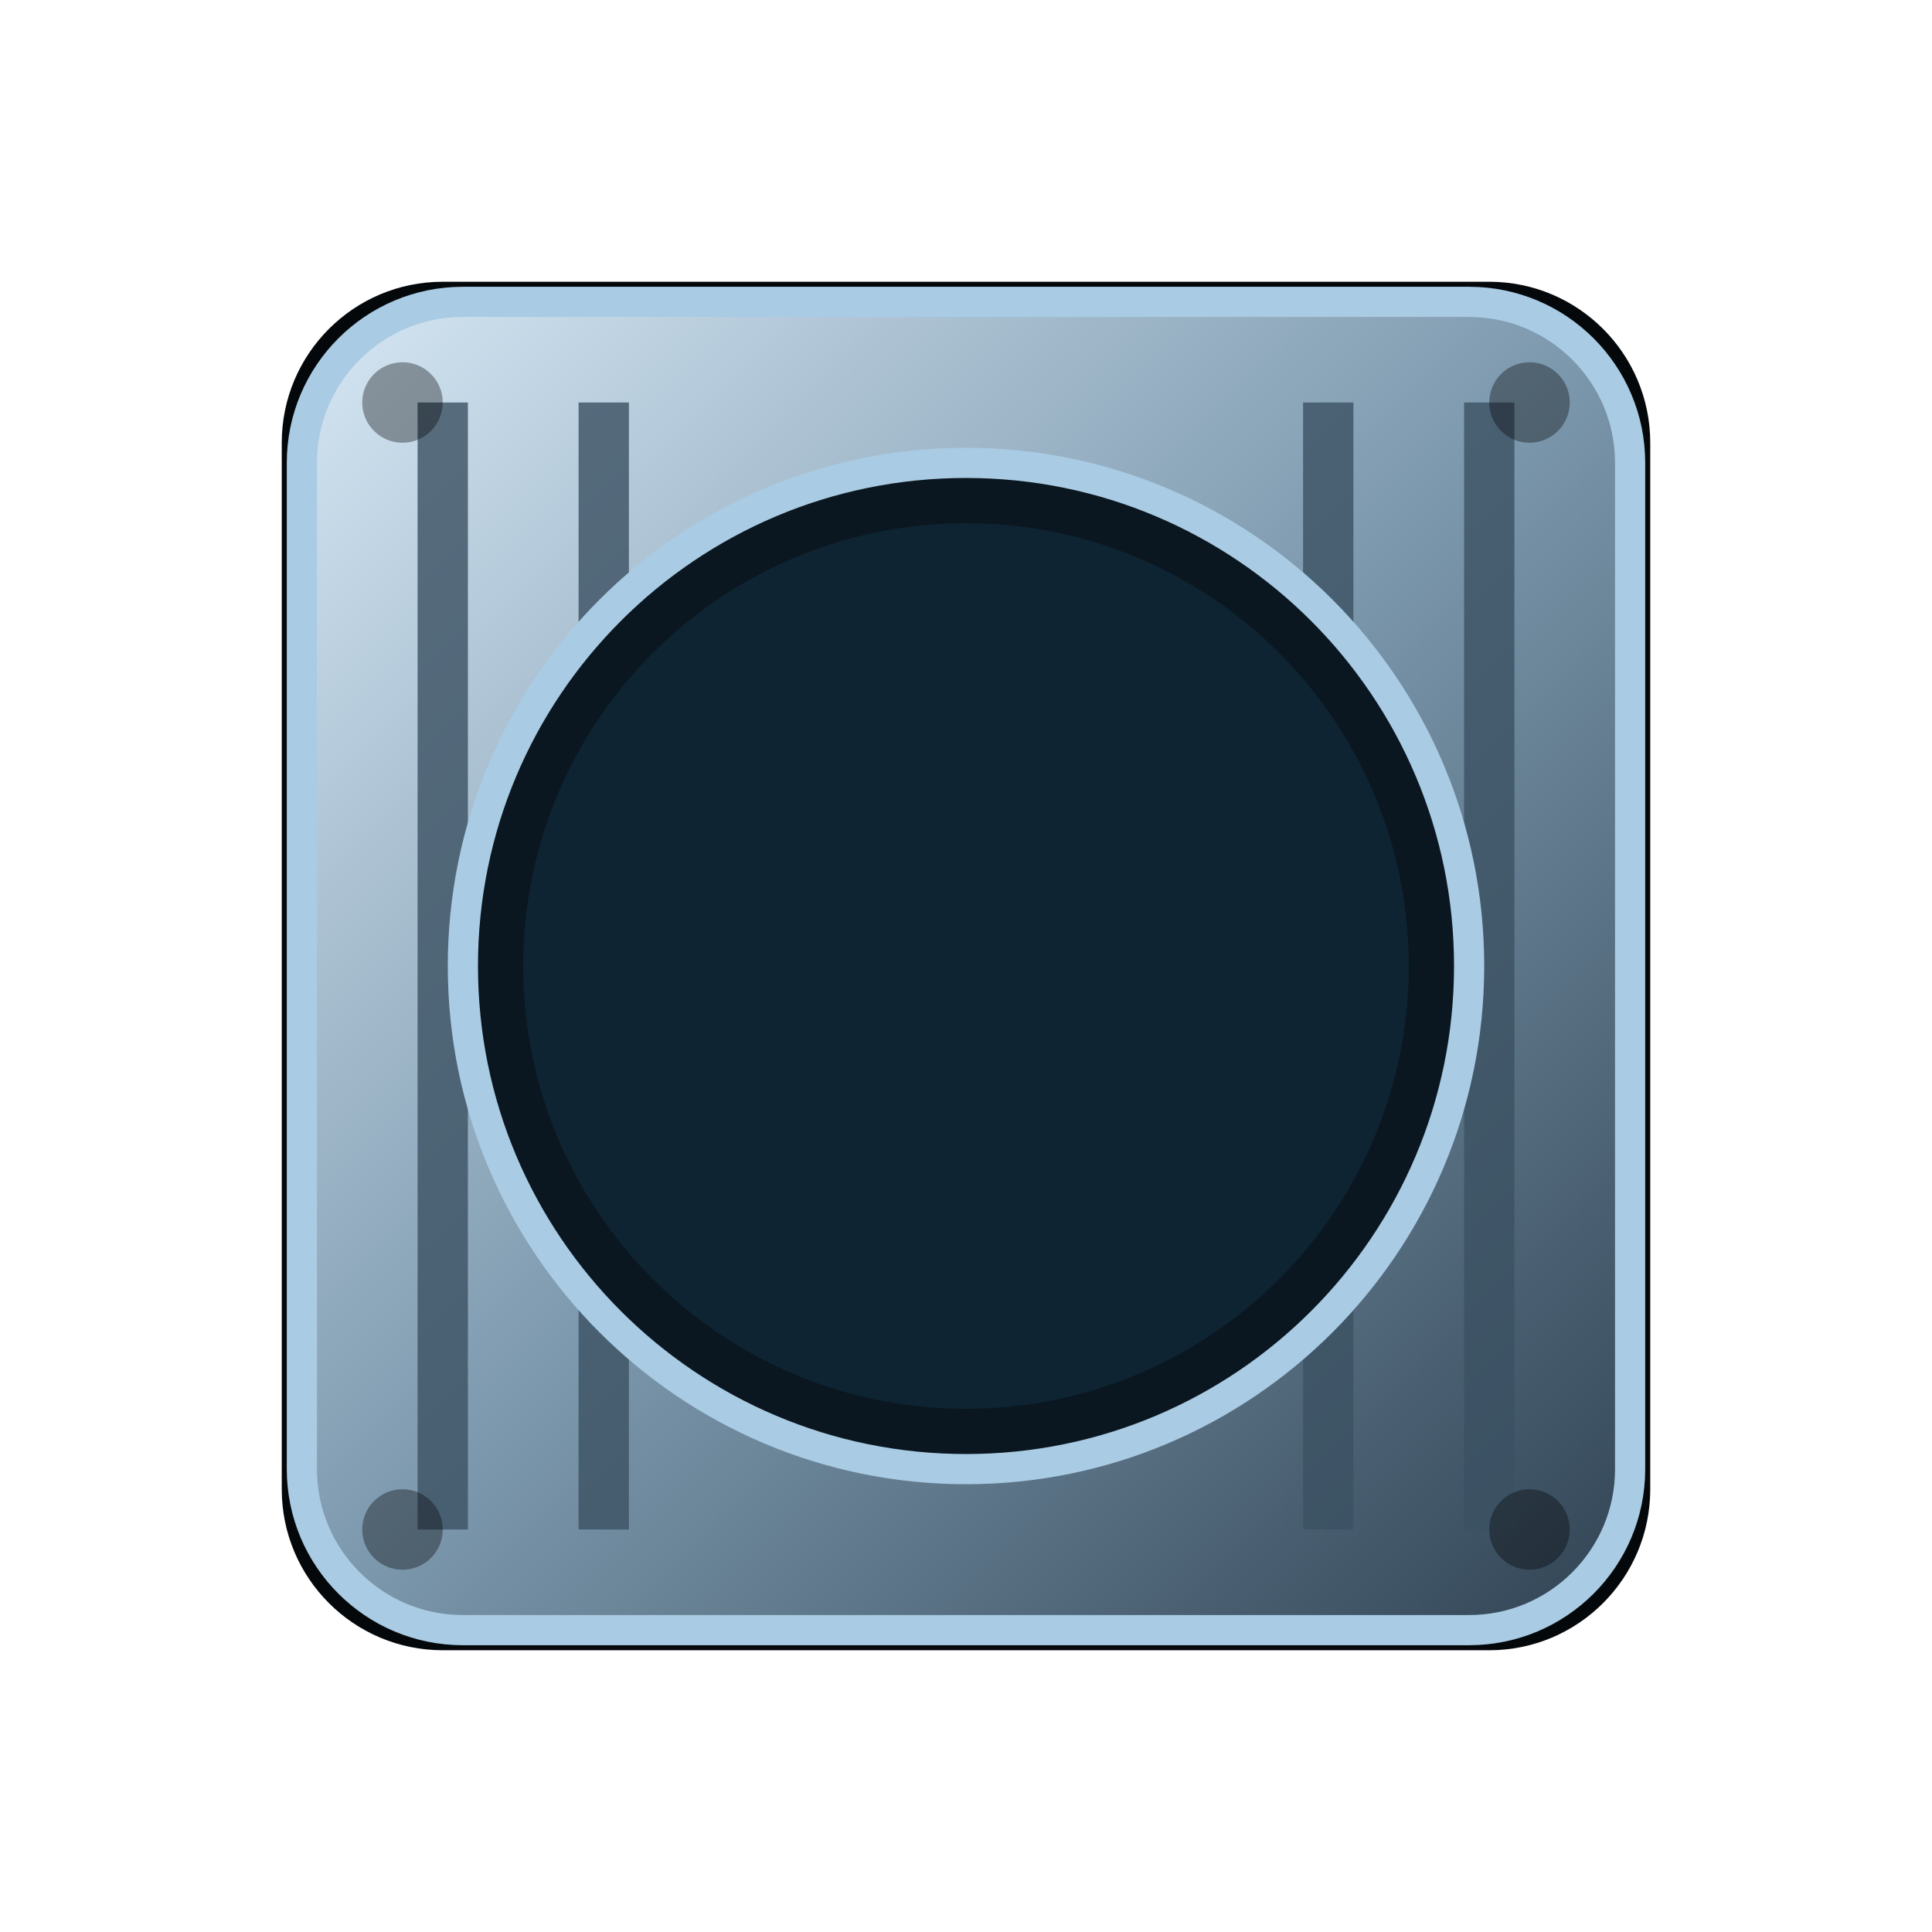
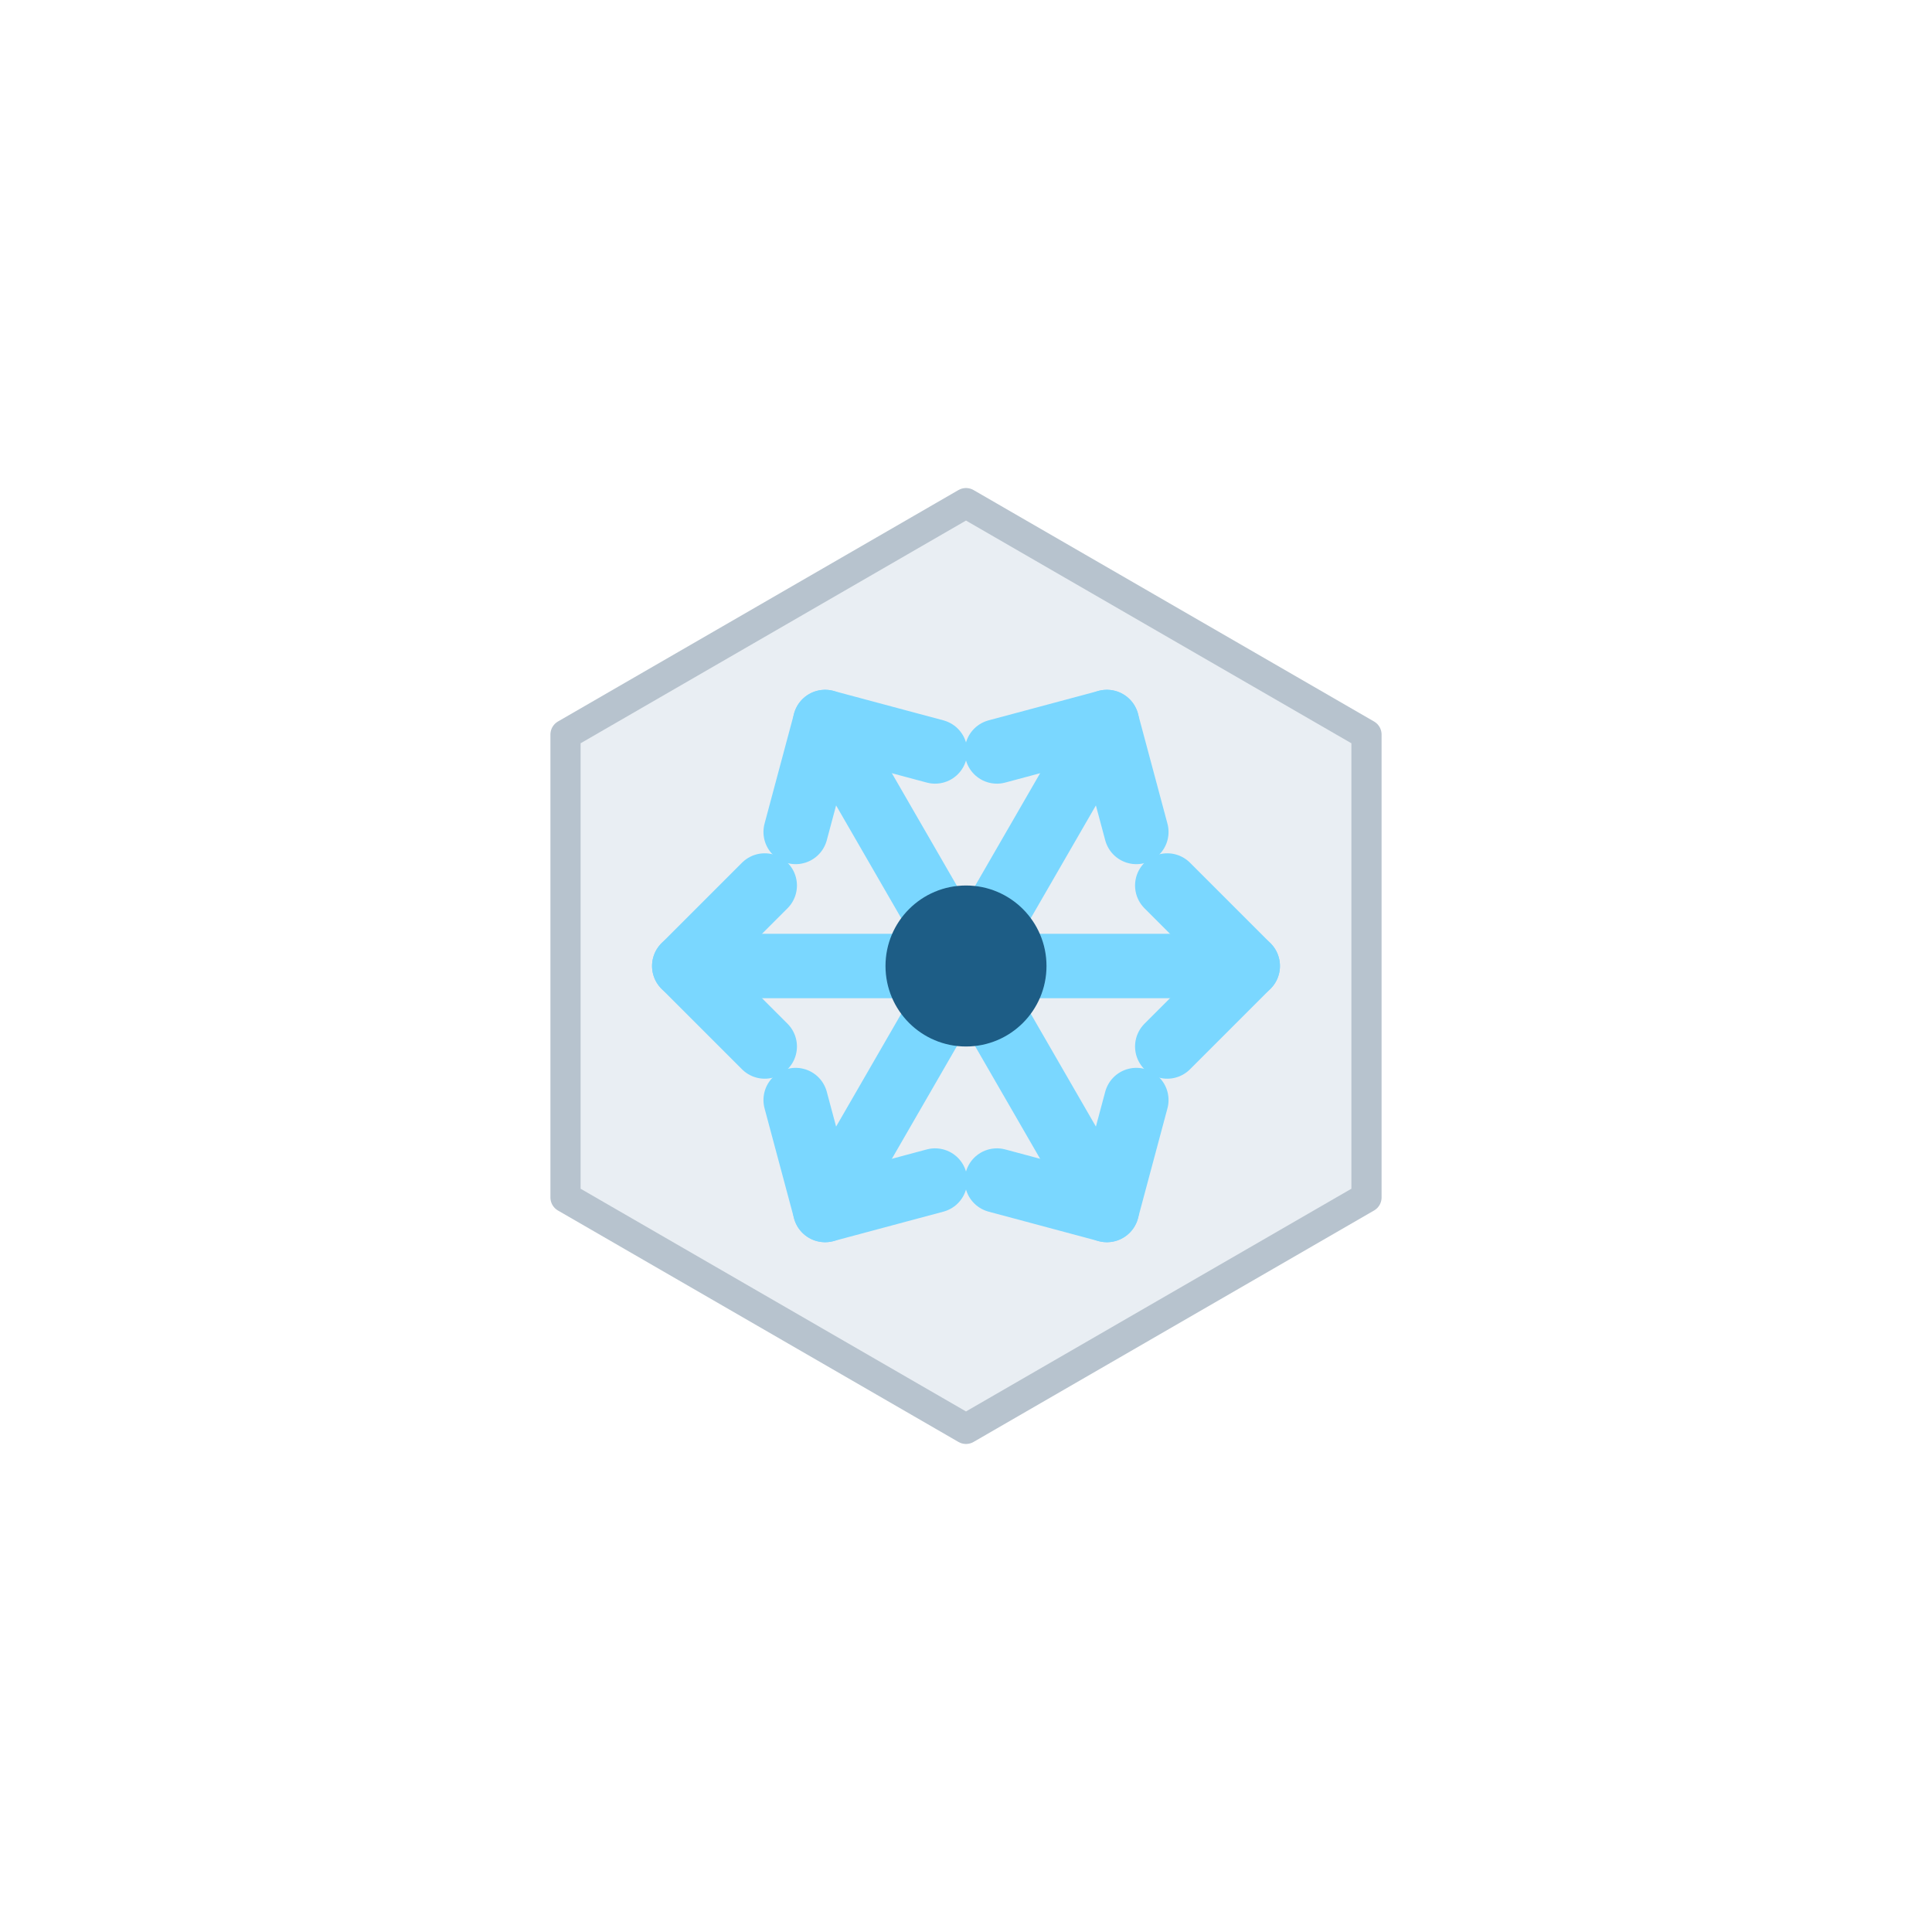
<svg xmlns="http://www.w3.org/2000/svg" width="96" height="96" viewBox="0 0 96 96">
-   <defs>
-     <linearGradient id="sink" x1="0" y1="0" x2="1" y2="1">
-       <stop offset="0" stop-color="#d7e8f5" />
-       <stop offset="0.5" stop-color="#7c98ad" />
-       <stop offset="1" stop-color="#2f4252" />
-     </linearGradient>
-     <radialGradient id="hub" cx="0.5" cy="0.5" r="0.5">
-       <stop offset="0" stop-color="#eaffff" />
-       <stop offset="0.6" stop-color="#7ad7ff" />
-       <stop offset="1" stop-color="#1d5d86" />
-     </radialGradient>
-   </defs>
-   <rect x="14" y="14" width="68" height="68" rx="8" fill="#05080b" />
-   <rect x="15" y="15" width="66" height="66" rx="8" fill="url(#sink)" stroke="#a9cbe3" stroke-width="1.5" />
-   <g stroke="#3b5163" stroke-width="2.5" opacity="0.8">
-     <line x1="22" y1="20" x2="22" y2="76" />
-     <line x1="30" y1="20" x2="30" y2="76" />
-     <line x1="66" y1="20" x2="66" y2="76" />
-     <line x1="74" y1="20" x2="74" y2="76" />
+   <polygon points="67.9,59.5 48.0,71.0 28.1,59.5 28.1,36.5 48.0,25.0 67.9,36.5" fill="#e9eef3" stroke="#b7c3ce" stroke-width="1.5" stroke-linejoin="round" />
+   <g stroke="#7ad7ff" stroke-width="3.2" stroke-linecap="round" stroke-linejoin="round">
+     <g transform="rotate(0 48 48)">
+       <line x1="34" y1="48" x2="62" y2="48" />
+       <polyline points="38,44 34,48 38,52" fill="none" />
+       <polyline points="58,44 62,48 58,52" fill="none" />
+     </g>
+     <g transform="rotate(60 48 48)">
+       <line x1="34" y1="48" x2="62" y2="48" />
+       <polyline points="38,44 34,48 38,52" fill="none" />
+       <polyline points="58,44 62,48 58,52" fill="none" />
+     </g>
+     <g transform="rotate(120 48 48)">
+       <line x1="34" y1="48" x2="62" y2="48" />
+       <polyline points="38,44 34,48 38,52" fill="none" />
+       <polyline points="58,44 62,48 58,52" fill="none" />
+     </g>
  </g>
-   <circle cx="48" cy="48" r="25" fill="#0b1720" stroke="#a9cbe3" stroke-width="1.5" />
-   <circle cx="48" cy="48" r="22" fill="#0e2433" />
-   <g fill="#000" opacity="0.35">
-     <circle cx="20" cy="20" r="2" />
-     <circle cx="76" cy="20" r="2" />
-     <circle cx="20" cy="76" r="2" />
-     <circle cx="76" cy="76" r="2" />
-   </g>
+   <circle cx="48" cy="48" r="4" fill="#1d5d86" />
</svg>
